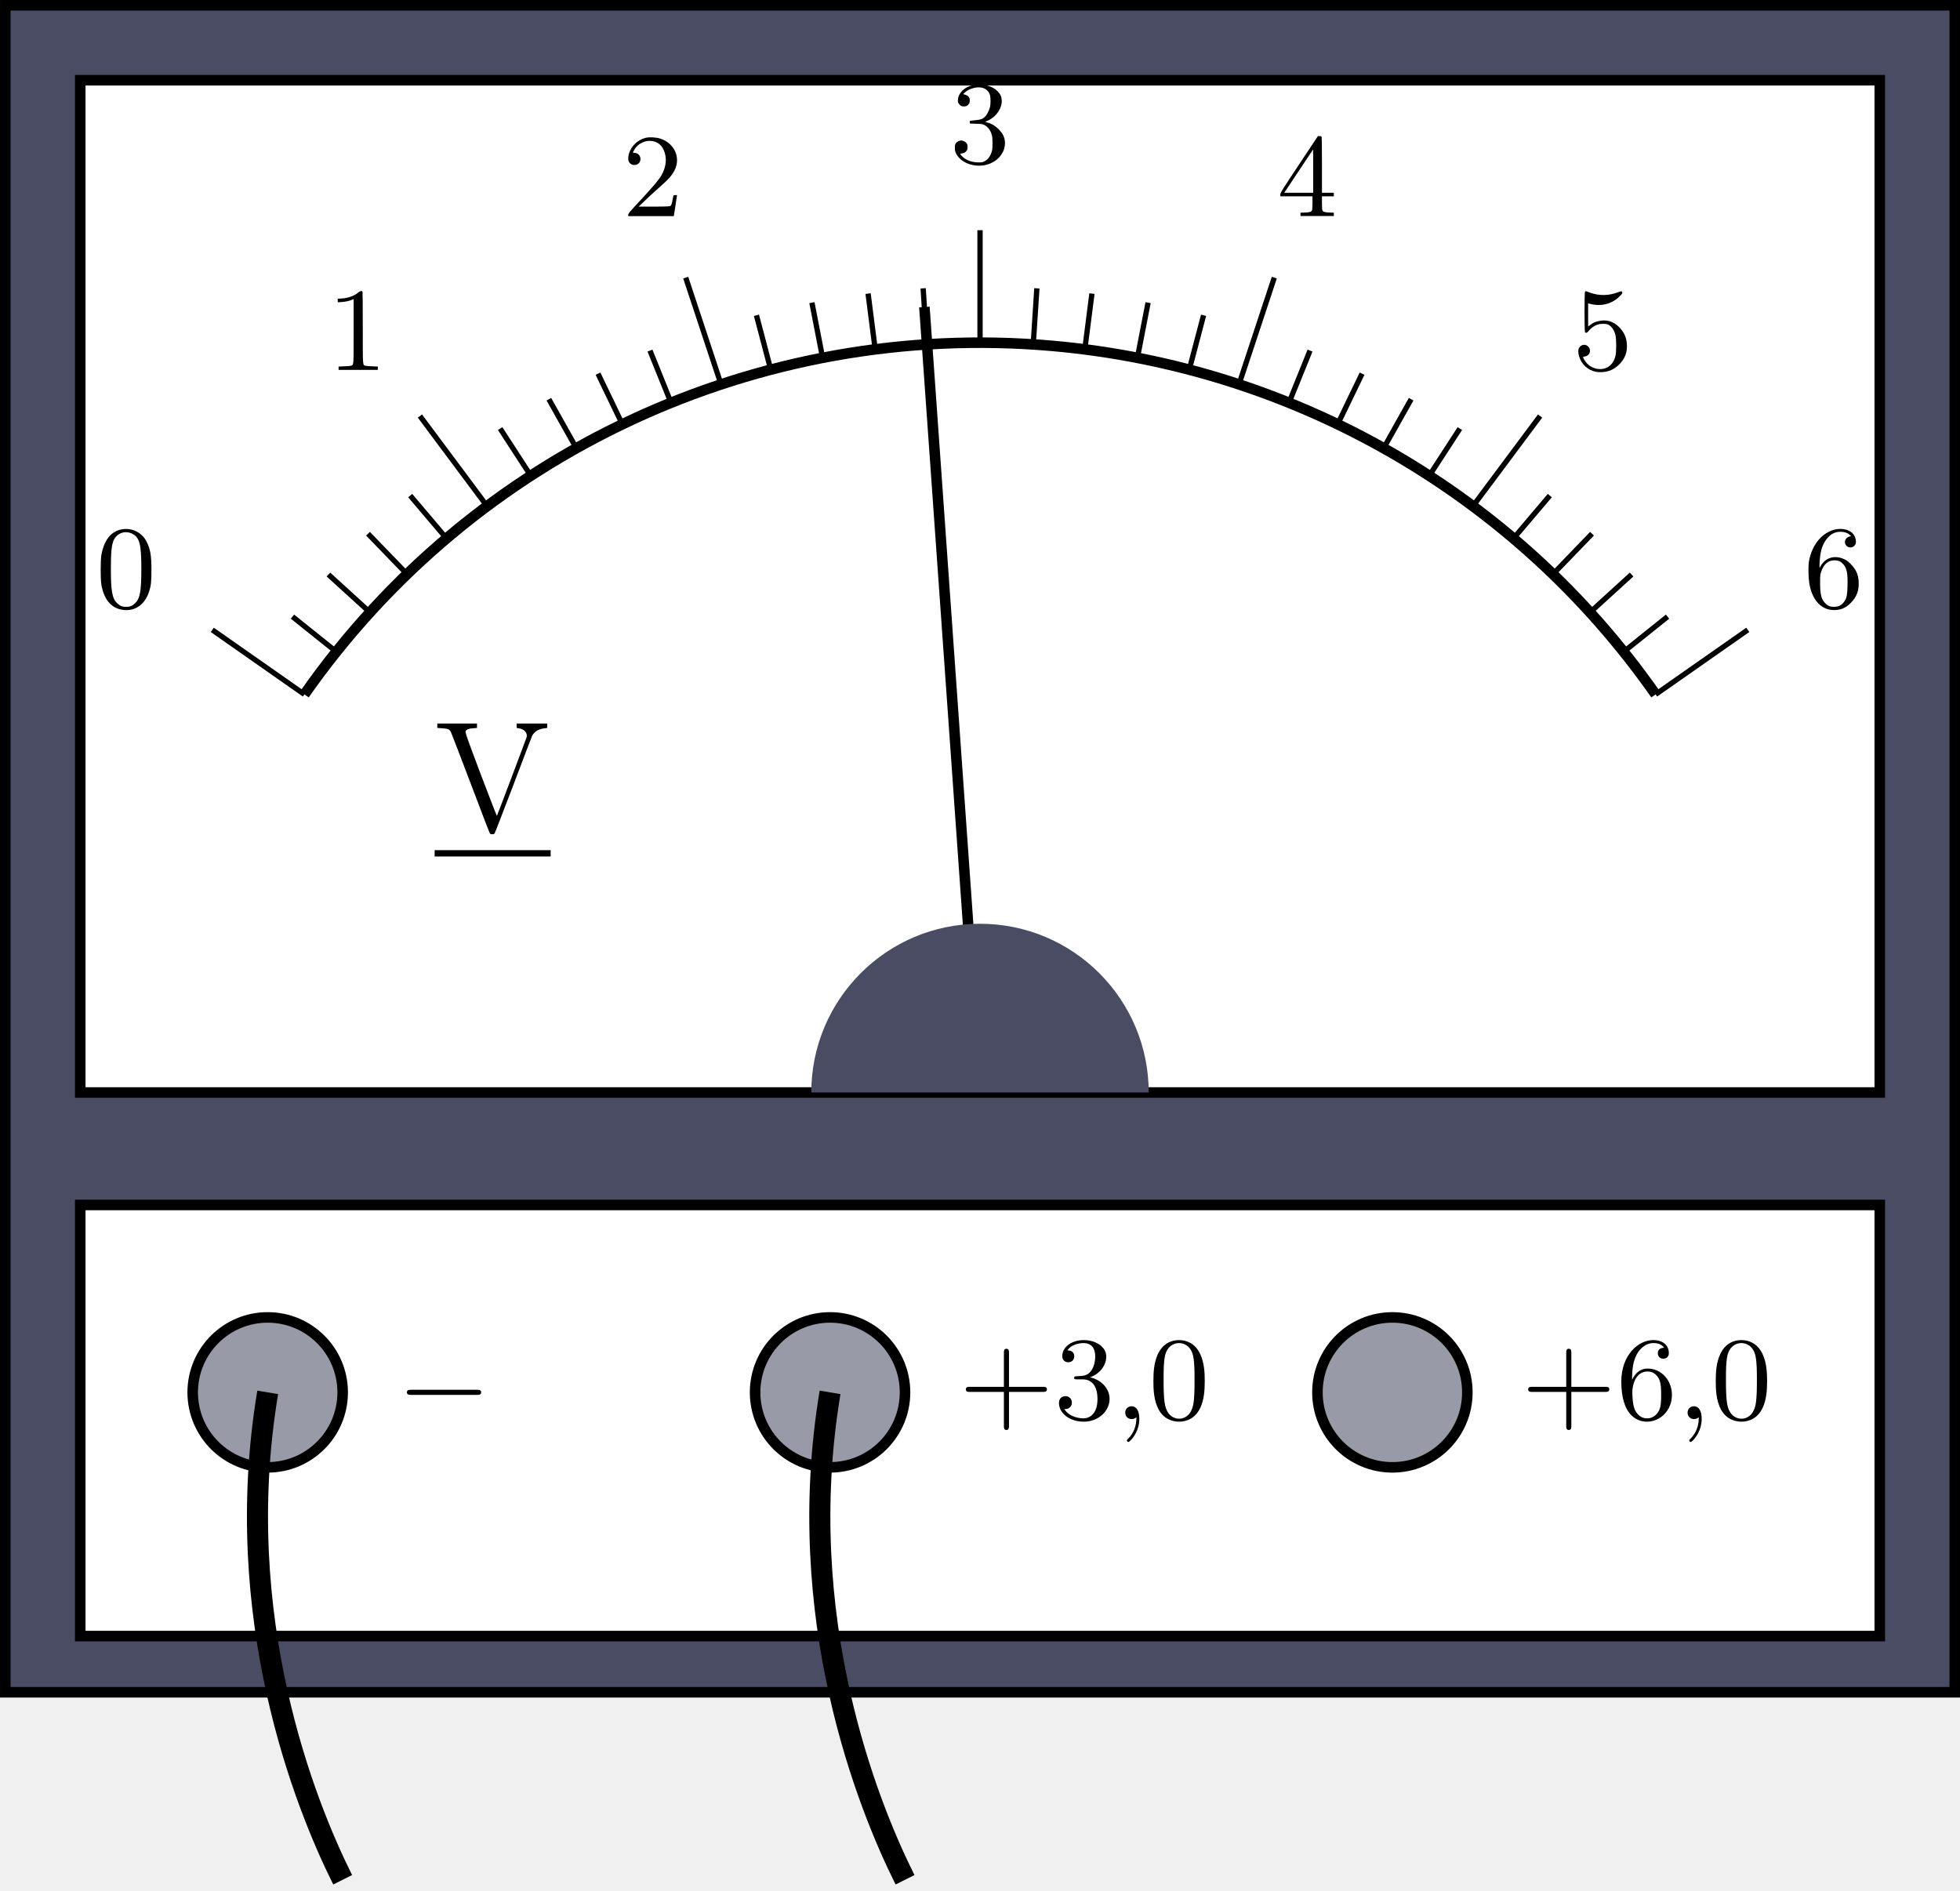
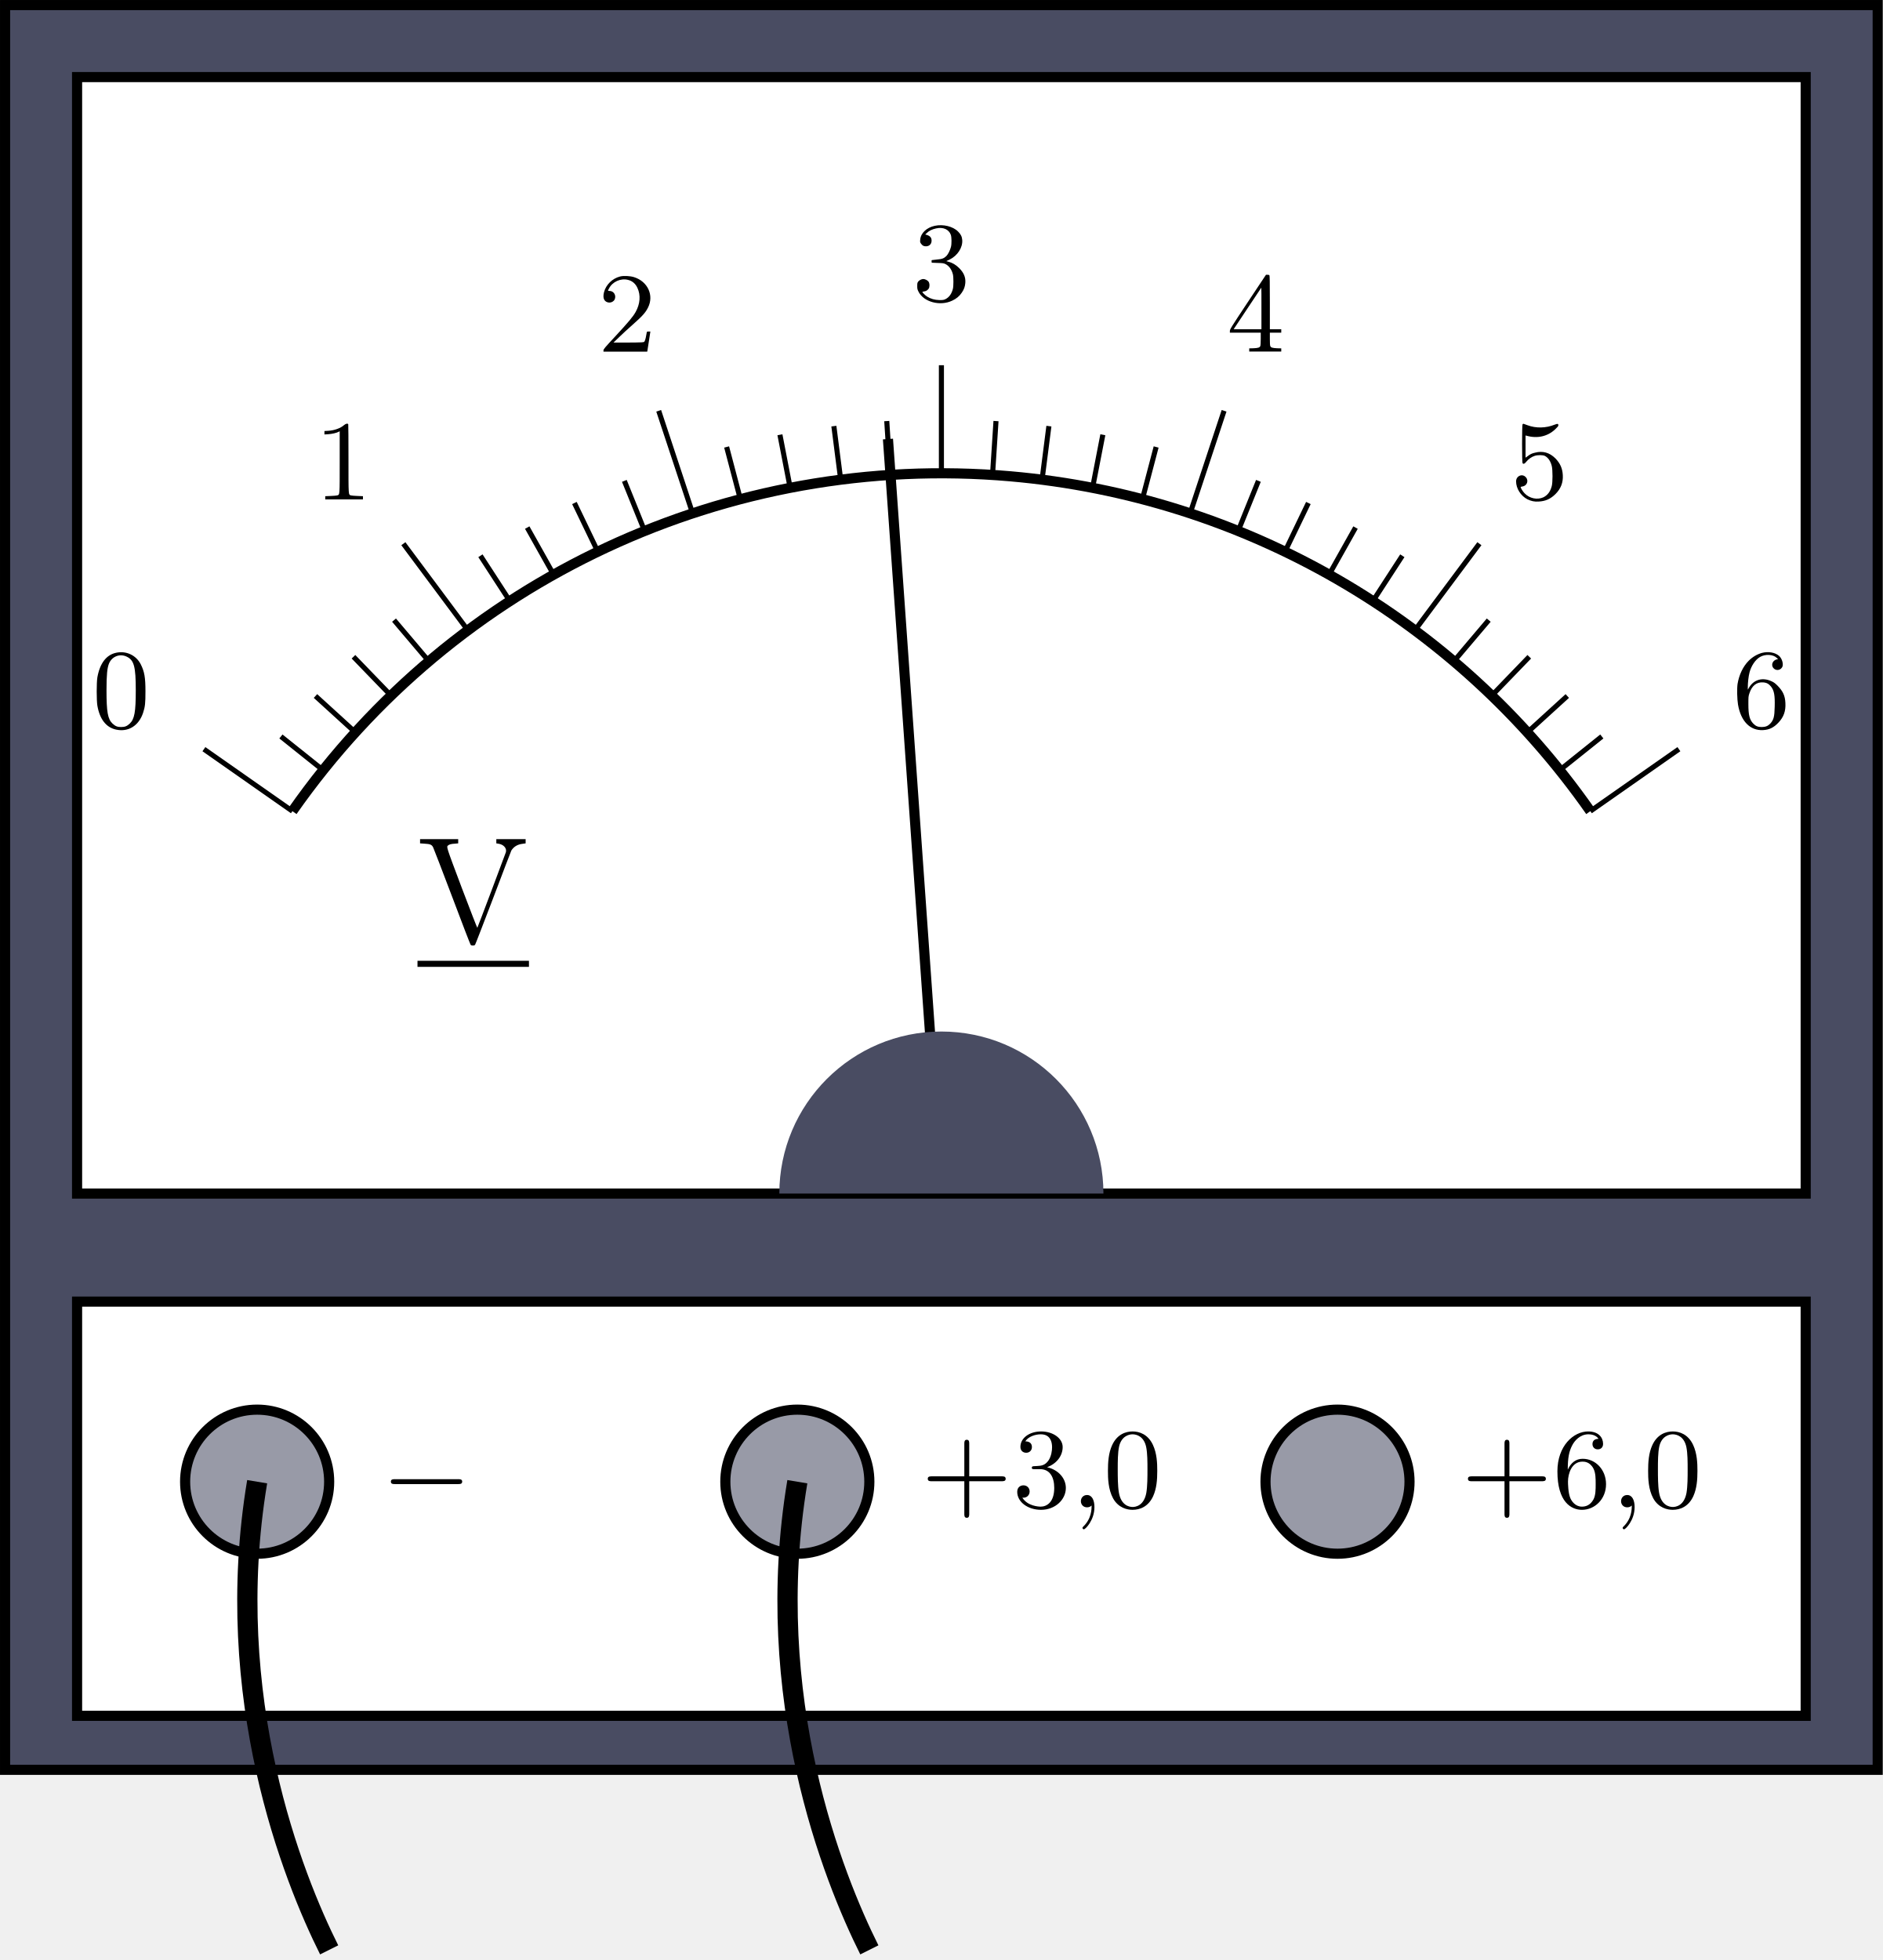
- <svg xmlns="http://www.w3.org/2000/svg" xmlns:xlink="http://www.w3.org/1999/xlink" version="1.1" width="192.659pt" height="185.809pt" viewBox="-70.008 -70.008 148.199 142.93">
+ <svg xmlns="http://www.w3.org/2000/svg" xmlns:xlink="http://www.w3.org/1999/xlink" version="1.1" width="192.659pt" height="200.546pt" viewBox="-70.008 -70.008 148.199 154.266">
  <defs>
    <path id="g1-59" d="M1.632-.143C1.632 .152 1.632 .888 .968 1.524C.915 1.578 .915 1.587 .915 1.623C.915 1.686 .977 1.731 1.031 1.731C1.13 1.731 1.856 1.031 1.856-.018C1.856-.574 1.659-.968 1.273-.968C.968-.968 .789-.735 .789-.484S.968 0 1.273 0C1.408 0 1.542-.045 1.632-.143Z" />
    <path id="g2-43" d="M6.33-2.053C6.456-2.053 6.644-2.053 6.644-2.242C6.644-2.439 6.474-2.439 6.33-2.439H3.775V-5.003C3.775-5.147 3.775-5.317 3.578-5.317C3.389-5.317 3.389-5.129 3.389-5.003V-2.439H.825C.699-2.439 .511-2.439 .511-2.251C.511-2.053 .681-2.053 .825-2.053H3.389V.511C3.389 .655 3.389 .825 3.587 .825C3.775 .825 3.775 .637 3.775 .511V-2.053H6.33Z" />
    <path id="g2-48" d="M4.241-2.869C4.241-3.47 4.214-4.241 3.9-4.914C3.506-5.756 2.824-5.972 2.304-5.972C1.766-5.972 1.085-5.756 .69-4.896C.403-4.277 .359-3.551 .359-2.869C.359-2.286 .377-1.417 .762-.708C1.184 .054 1.883 .197 2.295 .197C2.878 .197 3.542-.054 3.918-.879C4.187-1.479 4.241-2.152 4.241-2.869ZM2.304-.027C2.035-.027 1.39-.152 1.219-1.166C1.13-1.695 1.13-2.466 1.13-2.977C1.13-3.587 1.13-4.295 1.237-4.788C1.417-5.586 1.991-5.747 2.295-5.747C2.636-5.747 3.201-5.568 3.371-4.734C3.47-4.241 3.47-3.542 3.47-2.977C3.47-2.421 3.47-1.668 3.38-1.139C3.192-.117 2.529-.027 2.304-.027Z" />
    <path id="g2-51" d="M2.735-3.156C3.569-3.47 3.963-4.125 3.963-4.743C3.963-5.434 3.201-5.972 2.268-5.972S.637-5.443 .637-4.761C.637-4.465 .834-4.295 1.094-4.295S1.542-4.483 1.542-4.743C1.542-5.057 1.327-5.192 1.022-5.192C1.255-5.568 1.802-5.747 2.242-5.747C2.986-5.747 3.129-5.156 3.129-4.734C3.129-4.465 3.075-4.035 2.851-3.694C2.573-3.291 2.26-3.273 2-3.255C1.775-3.237 1.757-3.237 1.686-3.237C1.605-3.228 1.533-3.219 1.533-3.12C1.533-3.004 1.605-3.004 1.757-3.004H2.179C2.959-3.004 3.3-2.376 3.3-1.524C3.3-.377 2.69-.054 2.233-.054C2.062-.054 1.193-.099 .789-.762C1.112-.717 1.363-.941 1.363-1.246C1.363-1.542 1.139-1.731 .879-1.731C.655-1.731 .386-1.596 .386-1.219C.386-.421 1.219 .197 2.26 .197C3.38 .197 4.214-.61 4.214-1.524C4.214-2.304 3.596-2.968 2.735-3.156Z" />
    <path id="g2-54" d="M1.201-2.968C1.201-3.882 1.3-4.394 1.542-4.86C1.722-5.227 2.161-5.747 2.824-5.747C3.004-5.747 3.416-5.712 3.622-5.389C3.291-5.389 3.147-5.218 3.147-4.976C3.147-4.743 3.309-4.564 3.56-4.564S3.981-4.725 3.981-4.994C3.981-5.496 3.622-5.972 2.806-5.972C1.65-5.972 .386-4.833 .386-2.833C.386-.403 1.479 .197 2.322 .197C3.318 .197 4.214-.637 4.214-1.82C4.214-2.959 3.389-3.82 2.376-3.82C1.838-3.82 1.453-3.506 1.201-2.968ZM2.313-.054C1.802-.054 1.506-.475 1.399-.735C1.228-1.139 1.219-1.883 1.219-2.026C1.219-2.627 1.497-3.596 2.358-3.596C2.502-3.596 2.941-3.596 3.228-3.04C3.398-2.699 3.398-2.26 3.398-1.829S3.398-.959 3.228-.628C2.95-.117 2.555-.054 2.313-.054Z" />
    <path id="g0-0" d="M6.052-2.053C6.214-2.053 6.384-2.053 6.384-2.251C6.384-2.439 6.205-2.439 6.052-2.439H1.103C.95-2.439 .771-2.439 .771-2.251C.771-2.053 .941-2.053 1.103-2.053H6.052Z" />
    <path id="g3-86" d="M.203-7.974V-7.807L.55-7.783C.992-7.759 1.124-7.711 1.231-7.496C1.267-7.424 1.949-5.667 2.726-3.61C3.503-1.542 4.16 .155 4.184 .179C4.244 .251 4.471 .251 4.531 .179C4.555 .155 5.189-1.494 5.954-3.491C6.707-5.487 7.352-7.173 7.388-7.245C7.568-7.532 7.855-7.723 8.261-7.771L8.512-7.807V-7.974V-8.141H7.364H6.205V-7.974V-7.807L6.36-7.783C6.779-7.723 7.042-7.424 6.958-7.113C6.922-6.982 4.734-1.184 4.71-1.16C4.698-1.148 4.148-2.558 3.491-4.292C2.224-7.663 2.271-7.52 2.415-7.651C2.499-7.723 2.666-7.771 2.941-7.783L3.204-7.807V-7.974V-8.141H1.71H.203Z" />
    <path id="g4-48" d="M1.901-5.918C1.121-5.756 .619-5.084 .421-3.99C.35-3.569 .35-2.17 .421-1.748C.61-.672 1.121-.027 1.91 .134C2.86 .332 3.676-.17 4.017-1.184C4.178-1.668 4.205-1.955 4.205-2.878C4.205-3.981 4.125-4.438 3.829-5.021C3.461-5.73 2.681-6.088 1.901-5.918ZM2.744-5.604C3.309-5.326 3.443-4.815 3.443-2.968C3.443-1.255 3.344-.699 2.968-.341C2.744-.134 2.582-.072 2.286-.072C2-.072 1.838-.134 1.614-.341C1.237-.699 1.139-1.255 1.139-2.968C1.139-4.178 1.193-4.743 1.345-5.093C1.587-5.64 2.206-5.873 2.744-5.604Z" />
    <path id="g4-49" d="M2.376-5.855C2.107-5.613 1.614-5.434 1.13-5.407L.834-5.389V-5.254V-5.12L1.13-5.138C1.417-5.156 1.784-5.236 1.946-5.326L2.035-5.371V-2.95C2.035-.287 2.044-.395 1.847-.323C1.793-.305 1.56-.287 1.327-.278L.897-.26V-.134V-.009H2.376H3.865V-.134V-.26L3.434-.278C3.201-.287 2.968-.305 2.914-.323C2.717-.395 2.726-.26 2.726-3.201C2.726-4.671 2.717-5.891 2.708-5.918C2.672-6.007 2.511-5.972 2.376-5.855Z" />
    <path id="g4-50" d="M1.757-5.918C1.148-5.765 .646-5.272 .493-4.689C.43-4.456 .43-4.232 .502-4.107C.664-3.784 1.157-3.784 1.327-4.107C1.47-4.411 1.273-4.77 .941-4.779C.87-4.779 .807-4.788 .807-4.806C.807-4.815 .834-4.896 .879-4.967C1.148-5.505 1.811-5.801 2.385-5.649C2.717-5.568 2.968-5.353 3.12-5.021C3.389-4.447 3.335-3.757 2.977-3.12C2.771-2.753 2.448-2.367 1.399-1.228C.529-.296 .448-.197 .448-.099V0H2.17H3.891L3.909-.09C3.918-.143 3.963-.457 4.017-.789C4.062-1.121 4.116-1.435 4.125-1.488L4.142-1.587H3.999C3.873-1.587 3.865-1.587 3.847-1.47C3.802-1.175 3.748-.959 3.703-.861C3.658-.753 3.658-.753 3.425-.735C3.3-.726 2.753-.717 2.215-.717H1.237L1.695-1.157C1.937-1.39 2.394-1.82 2.708-2.089C3.524-2.815 3.739-3.049 3.954-3.47C4.438-4.429 3.936-5.523 2.86-5.864C2.555-5.963 2.026-5.99 1.757-5.918Z" />
    <path id="g4-51" d="M1.784-5.918C1.139-5.783 .672-5.335 .637-4.824C.619-4.654 .628-4.618 .69-4.528C.807-4.358 .906-4.304 1.085-4.304C1.354-4.304 1.533-4.483 1.533-4.752C1.533-4.985 1.417-5.12 1.157-5.2L1.031-5.236L1.166-5.362C1.327-5.523 1.587-5.649 1.883-5.712C2.439-5.837 2.896-5.64 3.049-5.2C3.111-5.012 3.12-4.501 3.058-4.259C2.995-4.008 2.833-3.676 2.699-3.542C2.502-3.353 2.367-3.3 1.955-3.264C1.757-3.246 1.587-3.228 1.56-3.219S1.524-3.165 1.533-3.111L1.542-3.013L2.008-2.995C2.412-2.986 2.484-2.968 2.609-2.914C2.905-2.771 3.111-2.484 3.21-2.098C3.264-1.874 3.264-1.175 3.21-.959C3.111-.565 2.914-.287 2.618-.143C2.484-.081 2.43-.072 2.152-.072C1.775-.081 1.462-.17 1.175-.35C1.022-.448 .807-.664 .807-.717C.807-.726 .87-.744 .941-.753C1.094-.771 1.201-.834 1.3-.968C1.39-1.094 1.39-1.381 1.291-1.524C1.21-1.632 1.013-1.731 .879-1.731S.556-1.632 .475-1.524C.412-1.435 .403-1.39 .403-1.175C.403-.968 .412-.915 .502-.735C.906 .081 2.206 .43 3.156-.027C3.488-.179 3.73-.386 3.909-.655C4.089-.915 4.16-1.13 4.187-1.417C4.223-1.865 4.071-2.224 3.703-2.591C3.443-2.851 3.165-3.013 2.851-3.093L2.69-3.138L2.959-3.264C3.578-3.569 3.99-4.214 3.945-4.797C3.927-5.057 3.838-5.245 3.622-5.461C3.219-5.873 2.448-6.061 1.784-5.918Z" />
    <path id="g4-52" d="M1.686-3.909C.341-1.883 .269-1.757 .269-1.632V-1.497H1.479H2.699V-1.004C2.699-.708 2.681-.475 2.663-.439C2.609-.323 2.502-.287 2.134-.269L1.793-.26V-.134V-.009H3.058H4.313V-.134V-.26L3.981-.269C3.613-.287 3.497-.323 3.452-.439C3.425-.475 3.416-.708 3.416-1.004V-1.497H3.865H4.313V-1.632V-1.766H3.865H3.416V-3.873C3.416-5.478 3.407-5.99 3.38-6.016C3.362-6.043 3.291-6.052 3.228-6.052H3.111ZM2.753-3.398V-1.766H1.659H.565L1.65-3.398C2.251-4.304 2.744-5.039 2.744-5.039C2.753-5.039 2.753-4.304 2.753-3.398Z" />
    <path id="g4-53" d="M.959-5.927C.906-5.882 .906-2.905 .959-2.851C1.04-2.771 1.13-2.815 1.255-2.977C1.408-3.174 1.677-3.362 1.91-3.434C2.152-3.515 2.555-3.506 2.708-3.434C2.968-3.3 3.156-3.031 3.255-2.645C3.335-2.349 3.335-1.318 3.255-1.049C3.138-.61 2.923-.332 2.591-.17C2.116 .045 1.497-.081 1.112-.493C.977-.628 .807-.906 .807-.977C.807-.995 .861-1.013 .941-1.022C1.3-1.067 1.462-1.479 1.219-1.748C.941-2.071 .448-1.856 .448-1.426C.448-.87 .816-.287 1.336-.018C1.632 .126 1.901 .188 2.233 .161C2.762 .134 3.165-.045 3.551-.43C3.972-.852 4.16-1.336 4.125-1.919C4.098-2.457 3.909-2.86 3.542-3.237C3.084-3.694 2.546-3.847 1.937-3.685C1.668-3.622 1.569-3.569 1.354-3.407L1.193-3.291V-4.169V-5.039L1.264-5.021C2.116-4.779 2.923-4.958 3.524-5.523C3.73-5.721 3.775-5.774 3.775-5.846C3.775-5.972 3.721-5.981 3.488-5.891C2.798-5.613 2.017-5.595 1.345-5.846C1.201-5.9 1.067-5.945 1.049-5.954C1.022-5.963 .986-5.954 .959-5.927Z" />
    <path id="g4-54" d="M2.349-5.909C1.964-5.801 1.605-5.595 1.3-5.29C.852-4.842 .538-4.178 .421-3.461C.368-3.102 .386-2.26 .457-1.838C.681-.52 1.417 .224 2.43 .17C2.923 .143 3.273-.027 3.649-.43C4.053-.861 4.223-1.327 4.187-1.964C4.16-2.529 3.999-2.887 3.578-3.318C3.389-3.506 3.291-3.587 3.111-3.667C2.394-4.008 1.695-3.811 1.318-3.165L1.228-3.013V-3.219C1.228-3.56 1.282-4.062 1.363-4.367C1.497-4.887 1.82-5.371 2.188-5.586C2.6-5.828 3.219-5.792 3.497-5.523L3.613-5.416L3.515-5.398C3.21-5.326 3.058-5.021 3.201-4.77C3.38-4.492 3.748-4.492 3.927-4.77C4.062-4.976 3.936-5.452 3.694-5.667C3.38-5.945 2.851-6.034 2.349-5.909ZM2.78-3.497C2.878-3.443 2.977-3.353 3.049-3.264C3.3-2.95 3.371-2.573 3.344-1.659C3.327-.87 3.264-.637 2.995-.341C2.815-.152 2.618-.072 2.322-.072S1.856-.143 1.668-.332C1.363-.646 1.273-1.013 1.273-1.874C1.273-2.448 1.273-2.484 1.354-2.726C1.551-3.327 1.91-3.613 2.412-3.587C2.564-3.578 2.672-3.551 2.78-3.497Z" />
  </defs>
  <g id="page1">
-     <path d="M-69.609 57.949V-69.609H77.793V57.949Z" fill="#494c62" />
-     <path d="M-69.609 57.949V-69.609H77.793V57.949Z" stroke="#000" fill="none" stroke-width=".797" stroke-miterlimit="10" />
-     <path d="M-63.941 12.598V-63.941H72.125V12.598Z" fill="#fff" />
-     <path d="M-63.941 12.598V-63.941H72.125V12.598Z" stroke="#000" fill="none" stroke-width=".797" stroke-miterlimit="10" />
-     <path d="M-46.992-17.504C-34.215-35.754-12.664-45.801 9.527-43.859C27.891-42.254 44.605-32.602 55.176-17.504" stroke="#000" fill="none" stroke-width=".797" stroke-miterlimit="10" />
-     <path d="M-46.992-17.504L-53.957-22.383" stroke="#000" fill="none" stroke-width=".399" stroke-miterlimit="10" />
-     <g transform="matrix(1 0 0 1 -66.85574 -28.14384)">
-       <use x="4.092" y="4.092" xlink:href="#g4-48" />
+     <path d="M-69.609 69.289V-69.609H77.793V69.289Z" fill="#494c62" />
+     <path d="M-69.609 69.289V-69.609H77.793V69.289Z" stroke="#000" fill="none" stroke-width=".797" stroke-miterlimit="10" />
+     <path d="M-63.941 23.934V-63.941H72.125V23.934Z" fill="#fff" />
+     <path d="M-63.941 23.934V-63.941H72.125V23.934Z" stroke="#000" fill="none" stroke-width=".797" stroke-miterlimit="10" />
+     <path d="M-46.992-6.164C-34.215-24.414-12.664-34.461 9.527-32.52C27.891-30.914 44.605-21.262 55.176-6.164" stroke="#000" fill="none" stroke-width=".797" stroke-miterlimit="10" />
+     <path d="M-46.992-6.164L-53.957-11.043" stroke="#000" fill="none" stroke-width=".399" stroke-miterlimit="10" />
+     <g transform="matrix(1 0 0 1 -66.85574 -28.1438)">
+       <use x="4.092" y="15.43" xlink:href="#g4-48" />
    </g>
-     <path d="M-44.574-20.723L-47.895-23.383" stroke="#000" fill="none" stroke-width=".399" stroke-miterlimit="10" />
-     <path d="M-42.031-23.703L-45.176-26.566" stroke="#000" fill="none" stroke-width=".399" stroke-miterlimit="10" />
-     <path d="M-39.227-26.594L-42.184-29.652" stroke="#000" fill="none" stroke-width=".399" stroke-miterlimit="10" />
-     <path d="M-36.242-29.293L-38.992-32.535" stroke="#000" fill="none" stroke-width=".399" stroke-miterlimit="10" />
-     <path d="M-33.176-31.734L-38.258-38.551" stroke="#000" fill="none" stroke-width=".399" stroke-miterlimit="10" />
-     <g transform="matrix(1 0 0 1 -49.39584 -46.12404)">
-       <use x="4.092" y="4.092" xlink:href="#g4-49" />
+     <path d="M-44.574-9.387L-47.895-12.043" stroke="#000" fill="none" stroke-width=".399" stroke-miterlimit="10" />
+     <path d="M-42.031-12.363L-45.176-15.227" stroke="#000" fill="none" stroke-width=".399" stroke-miterlimit="10" />
+     <path d="M-39.227-15.258L-42.184-18.316" stroke="#000" fill="none" stroke-width=".399" stroke-miterlimit="10" />
+     <path d="M-36.242-17.953L-38.992-21.199" stroke="#000" fill="none" stroke-width=".399" stroke-miterlimit="10" />
+     <path d="M-33.176-20.395L-38.258-27.215" stroke="#000" fill="none" stroke-width=".399" stroke-miterlimit="10" />
+     <g transform="matrix(1 0 0 1 -49.39584 -46.124)">
+       <use x="4.092" y="15.43" xlink:href="#g4-49" />
    </g>
-     <path d="M-29.875-34.035L-32.191-37.602" stroke="#000" fill="none" stroke-width=".399" stroke-miterlimit="10" />
-     <path d="M-26.426-36.117L-28.508-39.824" stroke="#000" fill="none" stroke-width=".399" stroke-miterlimit="10" />
-     <path d="M-22.949-37.926L-24.793-41.754" stroke="#000" fill="none" stroke-width=".399" stroke-miterlimit="10" />
-     <path d="M-19.27-39.555L-20.863-43.5" stroke="#000" fill="none" stroke-width=".399" stroke-miterlimit="10" />
-     <path d="M-15.488-40.941L-18.16-49.016" stroke="#000" fill="none" stroke-width=".399" stroke-miterlimit="10" />
-     <g transform="matrix(1 0 0 1 -27.04624 -57.75884)">
-       <use x="4.092" y="4.092" xlink:href="#g4-50" />
+     <path d="M-29.875-22.699L-32.191-26.266" stroke="#000" fill="none" stroke-width=".399" stroke-miterlimit="10" />
+     <path d="M-26.426-24.777L-28.508-28.484" stroke="#000" fill="none" stroke-width=".399" stroke-miterlimit="10" />
+     <path d="M-22.949-26.586L-24.793-30.418" stroke="#000" fill="none" stroke-width=".399" stroke-miterlimit="10" />
+     <path d="M-19.27-28.219L-20.863-32.16" stroke="#000" fill="none" stroke-width=".399" stroke-miterlimit="10" />
+     <path d="M-15.488-29.602L-18.16-37.676" stroke="#000" fill="none" stroke-width=".399" stroke-miterlimit="10" />
+     <g transform="matrix(1 0 0 1 -27.04624 -57.7589)">
+       <use x="4.092" y="15.43" xlink:href="#g4-50" />
    </g>
-     <path d="M-11.73-42.055L-12.812-46.168" stroke="#000" fill="none" stroke-width=".399" stroke-miterlimit="10" />
-     <path d="M-7.809-42.953L-8.617-47.125" stroke="#000" fill="none" stroke-width=".399" stroke-miterlimit="10" />
-     <path d="M-3.832-43.59L-4.371-47.809" stroke="#000" fill="none" stroke-width=".399" stroke-miterlimit="10" />
-     <path d="M.066-43.965L-.207-48.207" stroke="#000" fill="none" stroke-width=".399" stroke-miterlimit="10" />
-     <path d="M4.094-44.098V-52.602" stroke="#000" fill="none" stroke-width=".399" stroke-miterlimit="10" />
-     <g transform="matrix(1 0 0 1 -2.30331 -61.74774)">
-       <use x="4.092" y="4.092" xlink:href="#g4-51" />
+     <path d="M-11.73-30.715L-12.812-34.828" stroke="#000" fill="none" stroke-width=".399" stroke-miterlimit="10" />
+     <path d="M-7.809-31.613L-8.617-35.789" stroke="#000" fill="none" stroke-width=".399" stroke-miterlimit="10" />
+     <path d="M-3.832-32.25L-4.371-36.469" stroke="#000" fill="none" stroke-width=".399" stroke-miterlimit="10" />
+     <path d="M.066-32.625L-.207-36.867" stroke="#000" fill="none" stroke-width=".399" stroke-miterlimit="10" />
+     <path d="M4.094-32.758V-41.262" stroke="#000" fill="none" stroke-width=".399" stroke-miterlimit="10" />
+     <g transform="matrix(1 0 0 1 -2.30331 -61.7477)">
+       <use x="4.092" y="15.43" xlink:href="#g4-51" />
    </g>
-     <path d="M8.117-43.965L8.391-48.207" stroke="#000" fill="none" stroke-width=".399" stroke-miterlimit="10" />
-     <path d="M12.016-43.59L12.555-47.809" stroke="#000" fill="none" stroke-width=".399" stroke-miterlimit="10" />
-     <path d="M15.992-42.953L16.801-47.125" stroke="#000" fill="none" stroke-width=".399" stroke-miterlimit="10" />
-     <path d="M19.914-42.055L20.996-46.168" stroke="#000" fill="none" stroke-width=".399" stroke-miterlimit="10" />
-     <path d="M23.672-40.941L26.344-49.016" stroke="#000" fill="none" stroke-width=".399" stroke-miterlimit="10" />
-     <g transform="matrix(1 0 0 1 22.43956 -57.75884)">
-       <use x="4.092" y="4.092" xlink:href="#g4-52" />
+     <path d="M8.117-32.625L8.391-36.867" stroke="#000" fill="none" stroke-width=".399" stroke-miterlimit="10" />
+     <path d="M12.016-32.25L12.555-36.469" stroke="#000" fill="none" stroke-width=".399" stroke-miterlimit="10" />
+     <path d="M15.992-31.613L16.801-35.789" stroke="#000" fill="none" stroke-width=".399" stroke-miterlimit="10" />
+     <path d="M19.914-30.715L20.996-34.828" stroke="#000" fill="none" stroke-width=".399" stroke-miterlimit="10" />
+     <path d="M23.672-29.602L26.344-37.676" stroke="#000" fill="none" stroke-width=".399" stroke-miterlimit="10" />
+     <g transform="matrix(1 0 0 1 22.43956 -57.7589)">
+       <use x="4.092" y="15.43" xlink:href="#g4-52" />
    </g>
-     <path d="M27.453-39.555L29.047-43.5" stroke="#000" fill="none" stroke-width=".399" stroke-miterlimit="10" />
-     <path d="M31.133-37.926L32.98-41.754" stroke="#000" fill="none" stroke-width=".399" stroke-miterlimit="10" />
-     <path d="M34.609-36.117L36.691-39.824" stroke="#000" fill="none" stroke-width=".399" stroke-miterlimit="10" />
-     <path d="M38.059-34.035L40.375-37.602" stroke="#000" fill="none" stroke-width=".399" stroke-miterlimit="10" />
-     <path d="M41.359-31.734L46.441-38.551" stroke="#000" fill="none" stroke-width=".399" stroke-miterlimit="10" />
-     <g transform="matrix(1 0 0 1 44.78926 -46.12404)">
-       <use x="4.092" y="4.092" xlink:href="#g4-53" />
+     <path d="M27.453-28.219L29.047-32.16" stroke="#000" fill="none" stroke-width=".399" stroke-miterlimit="10" />
+     <path d="M31.133-26.586L32.98-30.418" stroke="#000" fill="none" stroke-width=".399" stroke-miterlimit="10" />
+     <path d="M34.609-24.777L36.691-28.484" stroke="#000" fill="none" stroke-width=".399" stroke-miterlimit="10" />
+     <path d="M38.059-22.699L40.375-26.266" stroke="#000" fill="none" stroke-width=".399" stroke-miterlimit="10" />
+     <path d="M41.359-20.395L46.441-27.215" stroke="#000" fill="none" stroke-width=".399" stroke-miterlimit="10" />
+     <g transform="matrix(1 0 0 1 44.78926 -46.124)">
+       <use x="4.092" y="15.43" xlink:href="#g4-53" />
    </g>
-     <path d="M44.426-29.293L47.176-32.535" stroke="#000" fill="none" stroke-width=".399" stroke-miterlimit="10" />
-     <path d="M47.414-26.594L50.367-29.652" stroke="#000" fill="none" stroke-width=".399" stroke-miterlimit="10" />
-     <path d="M50.215-23.703L53.359-26.566" stroke="#000" fill="none" stroke-width=".399" stroke-miterlimit="10" />
-     <path d="M52.758-20.723L56.078-23.383" stroke="#000" fill="none" stroke-width=".399" stroke-miterlimit="10" />
-     <path d="M55.176-17.504L62.145-22.383" stroke="#000" fill="none" stroke-width=".399" stroke-miterlimit="10" />
-     <g transform="matrix(1 0 0 1 62.24906 -28.14384)">
-       <use x="4.092" y="4.092" xlink:href="#g4-54" />
+     <path d="M44.426-17.953L47.176-21.199" stroke="#000" fill="none" stroke-width=".399" stroke-miterlimit="10" />
+     <path d="M47.414-15.258L50.367-18.316" stroke="#000" fill="none" stroke-width=".399" stroke-miterlimit="10" />
+     <path d="M50.215-12.363L53.359-15.227" stroke="#000" fill="none" stroke-width=".399" stroke-miterlimit="10" />
+     <path d="M52.758-9.387L56.078-12.043" stroke="#000" fill="none" stroke-width=".399" stroke-miterlimit="10" />
+     <path d="M55.176-6.164L62.145-11.043" stroke="#000" fill="none" stroke-width=".399" stroke-miterlimit="10" />
+     <g transform="matrix(1 0 0 1 62.24906 -28.1438)">
+       <use x="4.092" y="15.43" xlink:href="#g4-54" />
    </g>
    <g transform="matrix(1 0 0 1 -41.23764 -11.25194)">
-       <use x="4.092" y="4.092" xlink:href="#g3-86" />
+       <use x="4.092" y="15.43" xlink:href="#g3-86" />
    </g>
-     <rect x="4.092" y="5.527" height=".478" width="8.773" transform="matrix(1 0 0 1 -41.23764 -11.25194)" />
-     <path d="M4.094 12.598L-.113-46.793" stroke="#000" fill="none" stroke-width=".797" stroke-miterlimit="10" />
-     <path d="M-8.664 12.598C-8.664 5.551-2.953-.16 4.094-.16C11.137-.16 16.848 5.551 16.848 12.598Z" fill="#494c62" />
-     <path d="M-63.941 53.699V21.102H72.125V53.699Z" fill="#fff" />
-     <path d="M-63.941 53.699V21.102H72.125V53.699Z" stroke="#000" fill="none" stroke-width=".797" stroke-miterlimit="10" />
-     <path d="M-44.098 35.273C-44.098 32.141-46.637 29.605-49.766 29.605C-52.898 29.605-55.437 32.141-55.437 35.273S-52.898 40.941-49.766 40.941C-46.637 40.941-44.098 38.406-44.098 35.273Z" fill="#989aa7" />
-     <path d="M-44.098 35.273C-44.098 32.141-46.637 29.605-49.766 29.605C-52.898 29.605-55.437 32.141-55.437 35.273S-52.898 40.941-49.766 40.941C-46.637 40.941-44.098 38.406-44.098 35.273Z" stroke="#000" fill="none" stroke-width=".797" stroke-miterlimit="10" />
-     <g transform="matrix(1 0 0 1 -44.10344 33.42326)">
-       <use x="4.092" y="4.092" xlink:href="#g0-0" />
+     <rect x="4.092" y="16.865" height=".478" width="8.773" transform="matrix(1 0 0 1 -41.23764 -11.25194)" />
+     <path d="M4.094 23.934L-.113-35.453" stroke="#000" fill="none" stroke-width=".797" stroke-miterlimit="10" />
+     <path d="M-8.664 23.934C-8.664 16.891-2.953 11.18 4.094 11.18C11.137 11.18 16.848 16.891 16.848 23.934Z" fill="#494c62" />
+     <path d="M-63.941 65.039V32.438H72.125V65.039Z" fill="#fff" />
+     <path d="M-63.941 65.039V32.438H72.125V65.039Z" stroke="#000" fill="none" stroke-width=".797" stroke-miterlimit="10" />
+     <path d="M-44.098 46.613C-44.098 43.48-46.637 40.941-49.766 40.941C-52.898 40.941-55.437 43.48-55.437 46.613C-55.437 49.742-52.898 52.281-49.766 52.281C-46.637 52.281-44.098 49.742-44.098 46.613Z" fill="#989aa7" />
+     <path d="M-44.098 46.613C-44.098 43.48-46.637 40.941-49.766 40.941C-52.898 40.941-55.437 43.48-55.437 46.613C-55.437 49.742-52.898 52.281-49.766 52.281C-46.637 52.281-44.098 49.742-44.098 46.613Z" stroke="#000" fill="none" stroke-width=".797" stroke-miterlimit="10" />
+     <g transform="matrix(1 0 0 1 -44.10344 33.4233)">
+       <use x="4.092" y="15.43" xlink:href="#g0-0" />
    </g>
-     <path d="M-1.578 35.273C-1.578 32.141-4.117 29.605-7.246 29.605C-10.379 29.605-12.914 32.141-12.914 35.273S-10.379 40.941-7.246 40.941C-4.117 40.941-1.578 38.406-1.578 35.273Z" fill="#989aa7" />
-     <path d="M-1.578 35.273C-1.578 32.141-4.117 29.605-7.246 29.605C-10.379 29.605-12.914 32.141-12.914 35.273S-10.379 40.941-7.246 40.941C-4.117 40.941-1.578 38.406-1.578 35.273Z" stroke="#000" fill="none" stroke-width=".797" stroke-miterlimit="10" />
-     <g transform="matrix(1 0 0 1 -1.5832 33.19906)">
-       <use x="4.092" y="4.092" xlink:href="#g2-43" />
-       <use x="11.259" y="4.092" xlink:href="#g2-51" />
-       <use x="15.867" y="4.092" xlink:href="#g1-59" />
-       <use x="18.427" y="4.092" xlink:href="#g2-48" />
+     <path d="M-1.578 46.613C-1.578 43.48-4.117 40.941-7.246 40.941C-10.379 40.941-12.914 43.48-12.914 46.613C-12.914 49.742-10.379 52.281-7.246 52.281C-4.117 52.281-1.578 49.742-1.578 46.613Z" fill="#989aa7" />
+     <path d="M-1.578 46.613C-1.578 43.48-4.117 40.941-7.246 40.941C-10.379 40.941-12.914 43.48-12.914 46.613C-12.914 49.742-10.379 52.281-7.246 52.281C-4.117 52.281-1.578 49.742-1.578 46.613Z" stroke="#000" fill="none" stroke-width=".797" stroke-miterlimit="10" />
+     <g transform="matrix(1 0 0 1 -1.5832 33.1991)">
+       <use x="4.092" y="15.43" xlink:href="#g2-43" />
+       <use x="11.259" y="15.43" xlink:href="#g2-51" />
+       <use x="15.867" y="15.43" xlink:href="#g1-59" />
+       <use x="18.427" y="15.43" xlink:href="#g2-48" />
    </g>
-     <path d="M40.941 35.273C40.941 32.141 38.406 29.605 35.273 29.605S29.605 32.141 29.605 35.273S32.141 40.941 35.273 40.941S40.941 38.406 40.941 35.273Z" fill="#989aa7" />
-     <path d="M40.941 35.273C40.941 32.141 38.406 29.605 35.273 29.605S29.605 32.141 29.605 35.273S32.141 40.941 35.273 40.941S40.941 38.406 40.941 35.273Z" stroke="#000" fill="none" stroke-width=".797" stroke-miterlimit="10" />
-     <g transform="matrix(1 0 0 1 40.93696 33.19906)">
-       <use x="4.092" y="4.092" xlink:href="#g2-43" />
-       <use x="11.259" y="4.092" xlink:href="#g2-54" />
-       <use x="15.867" y="4.092" xlink:href="#g1-59" />
-       <use x="18.427" y="4.092" xlink:href="#g2-48" />
+     <path d="M40.941 46.613C40.941 43.48 38.406 40.941 35.273 40.941S29.605 43.48 29.605 46.613C29.605 49.742 32.141 52.281 35.273 52.281S40.941 49.742 40.941 46.613Z" fill="#989aa7" />
+     <path d="M40.941 46.613C40.941 43.48 38.406 40.941 35.273 40.941S29.605 43.48 29.605 46.613C29.605 49.742 32.141 52.281 35.273 52.281S40.941 49.742 40.941 46.613Z" stroke="#000" fill="none" stroke-width=".797" stroke-miterlimit="10" />
+     <g transform="matrix(1 0 0 1 40.93696 33.1991)">
+       <use x="4.092" y="15.43" xlink:href="#g2-43" />
+       <use x="11.259" y="15.43" xlink:href="#g2-54" />
+       <use x="15.867" y="15.43" xlink:href="#g1-59" />
+       <use x="18.427" y="15.43" xlink:href="#g2-48" />
    </g>
-     <path d="M-49.766 35.273C-52.602 52.281-46.934 66.453-44.098 72.125" stroke="#000" fill="none" stroke-width="1.594" stroke-miterlimit="10" />
-     <path d="M-7.246 35.273C-10.082 52.281-4.414 66.453-1.578 72.125" stroke="#000" fill="none" stroke-width="1.594" stroke-miterlimit="10" />
+     <path d="M-49.766 46.613C-52.602 63.621-46.934 77.793-44.098 83.461" stroke="#000" fill="none" stroke-width="1.594" stroke-miterlimit="10" />
+     <path d="M-7.246 46.613C-10.082 63.621-4.414 77.793-1.578 83.461" stroke="#000" fill="none" stroke-width="1.594" stroke-miterlimit="10" />
  </g>
</svg>
